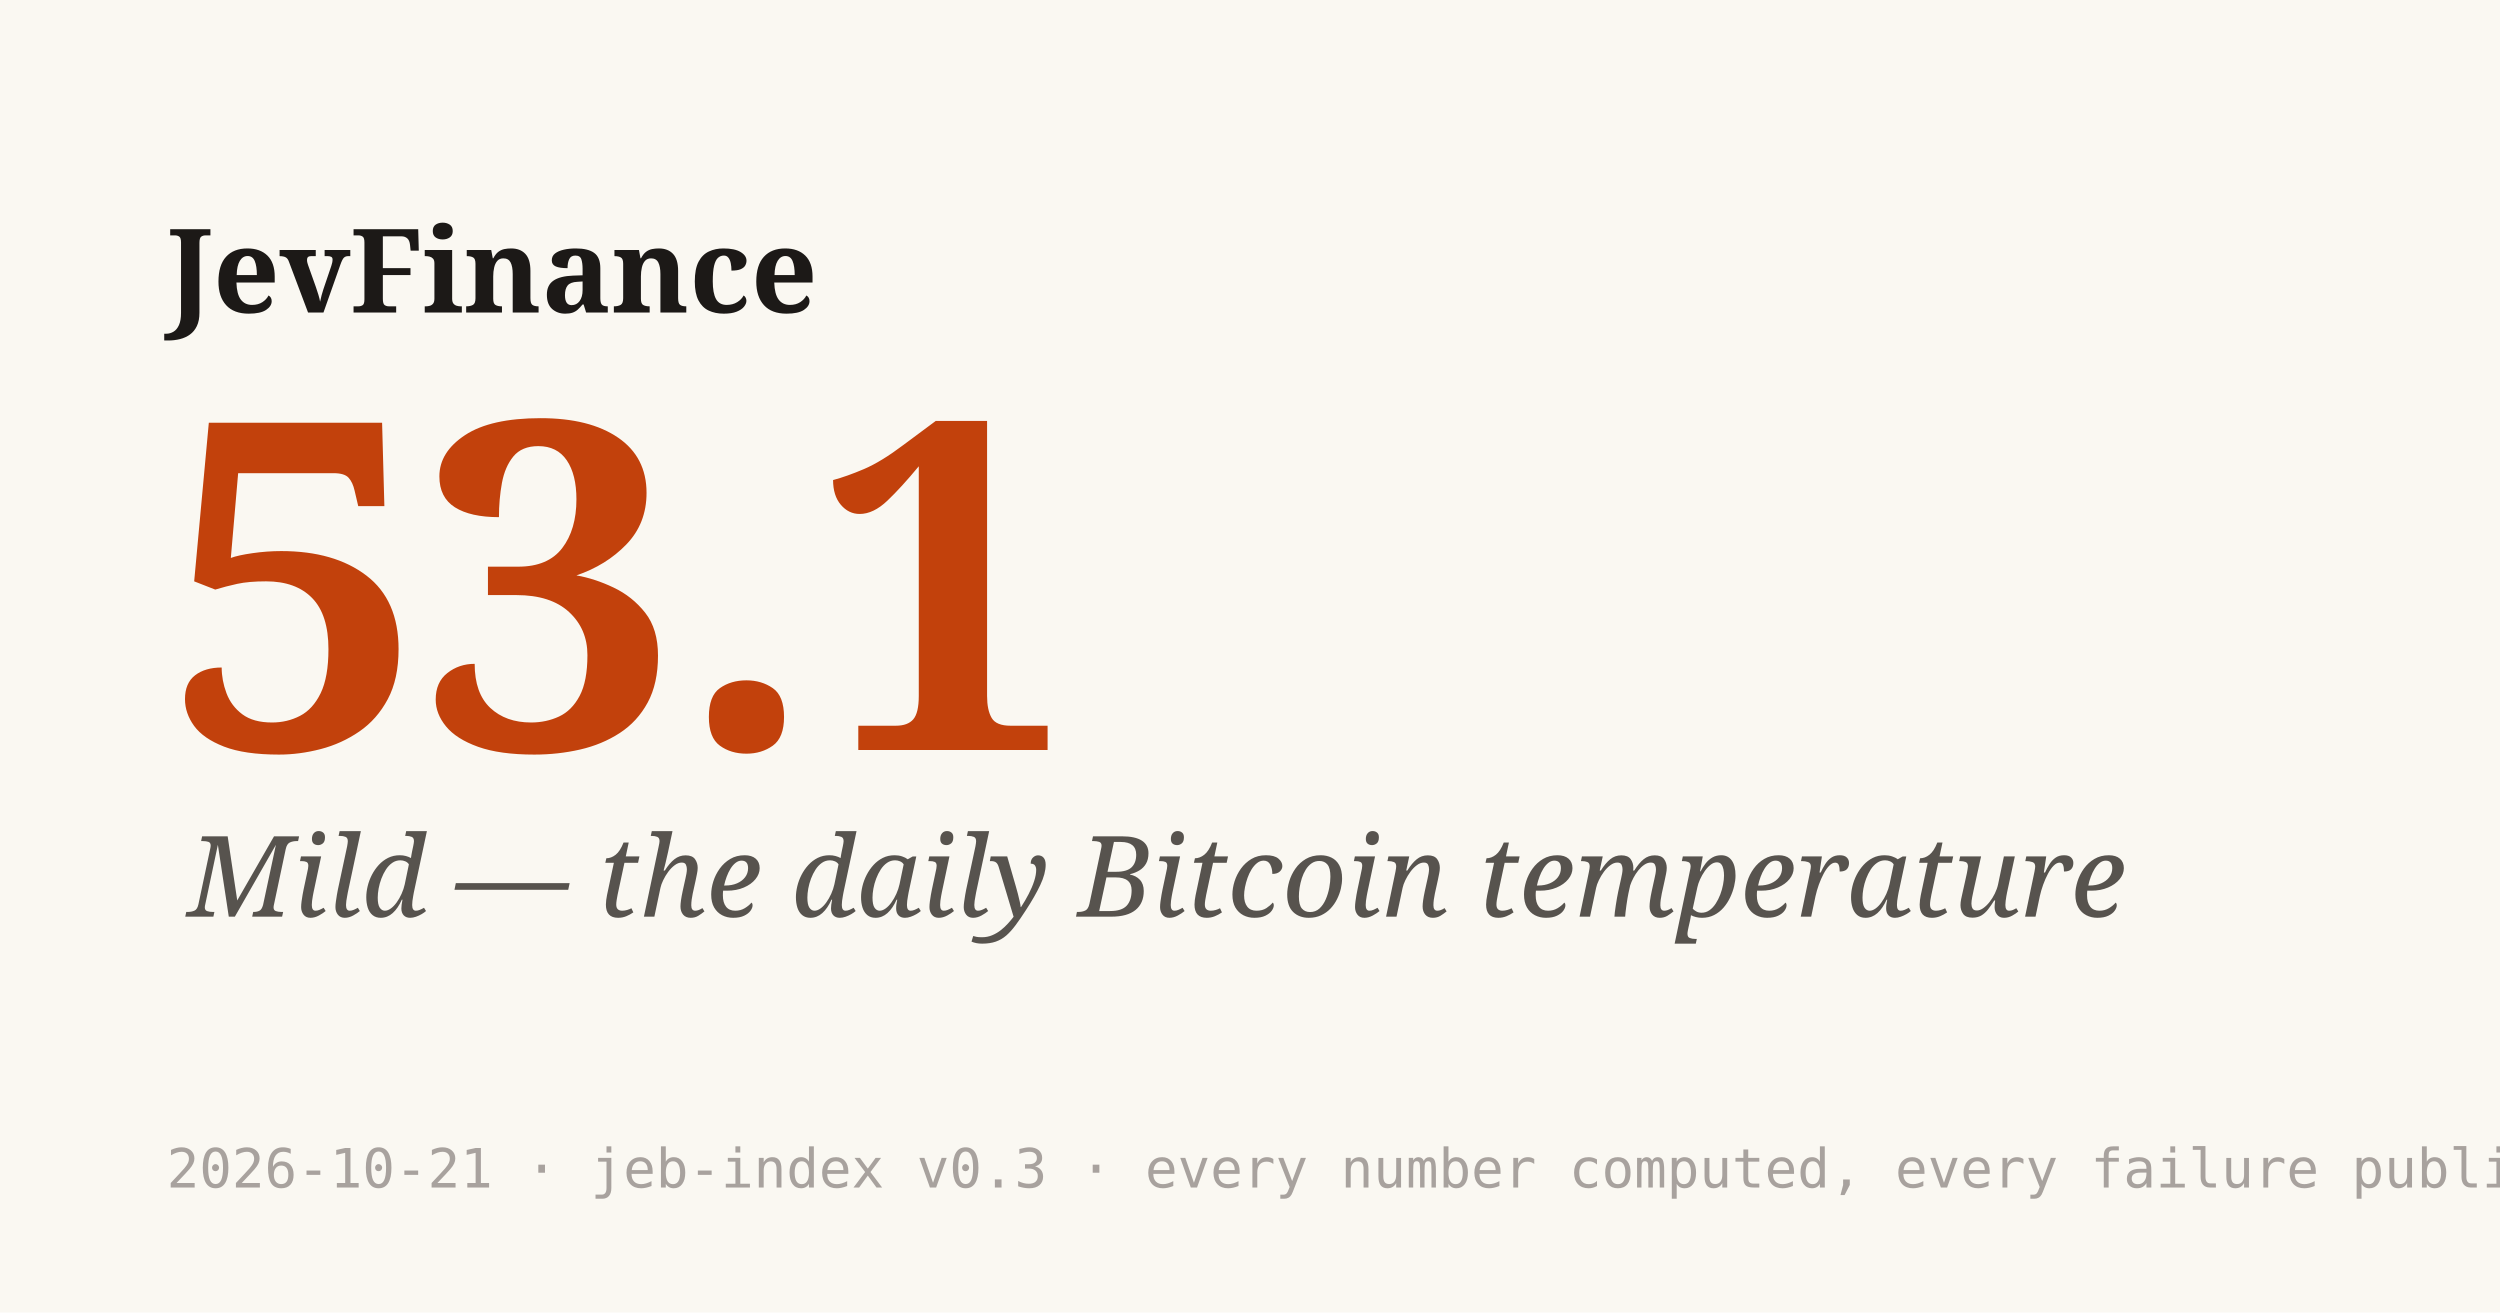
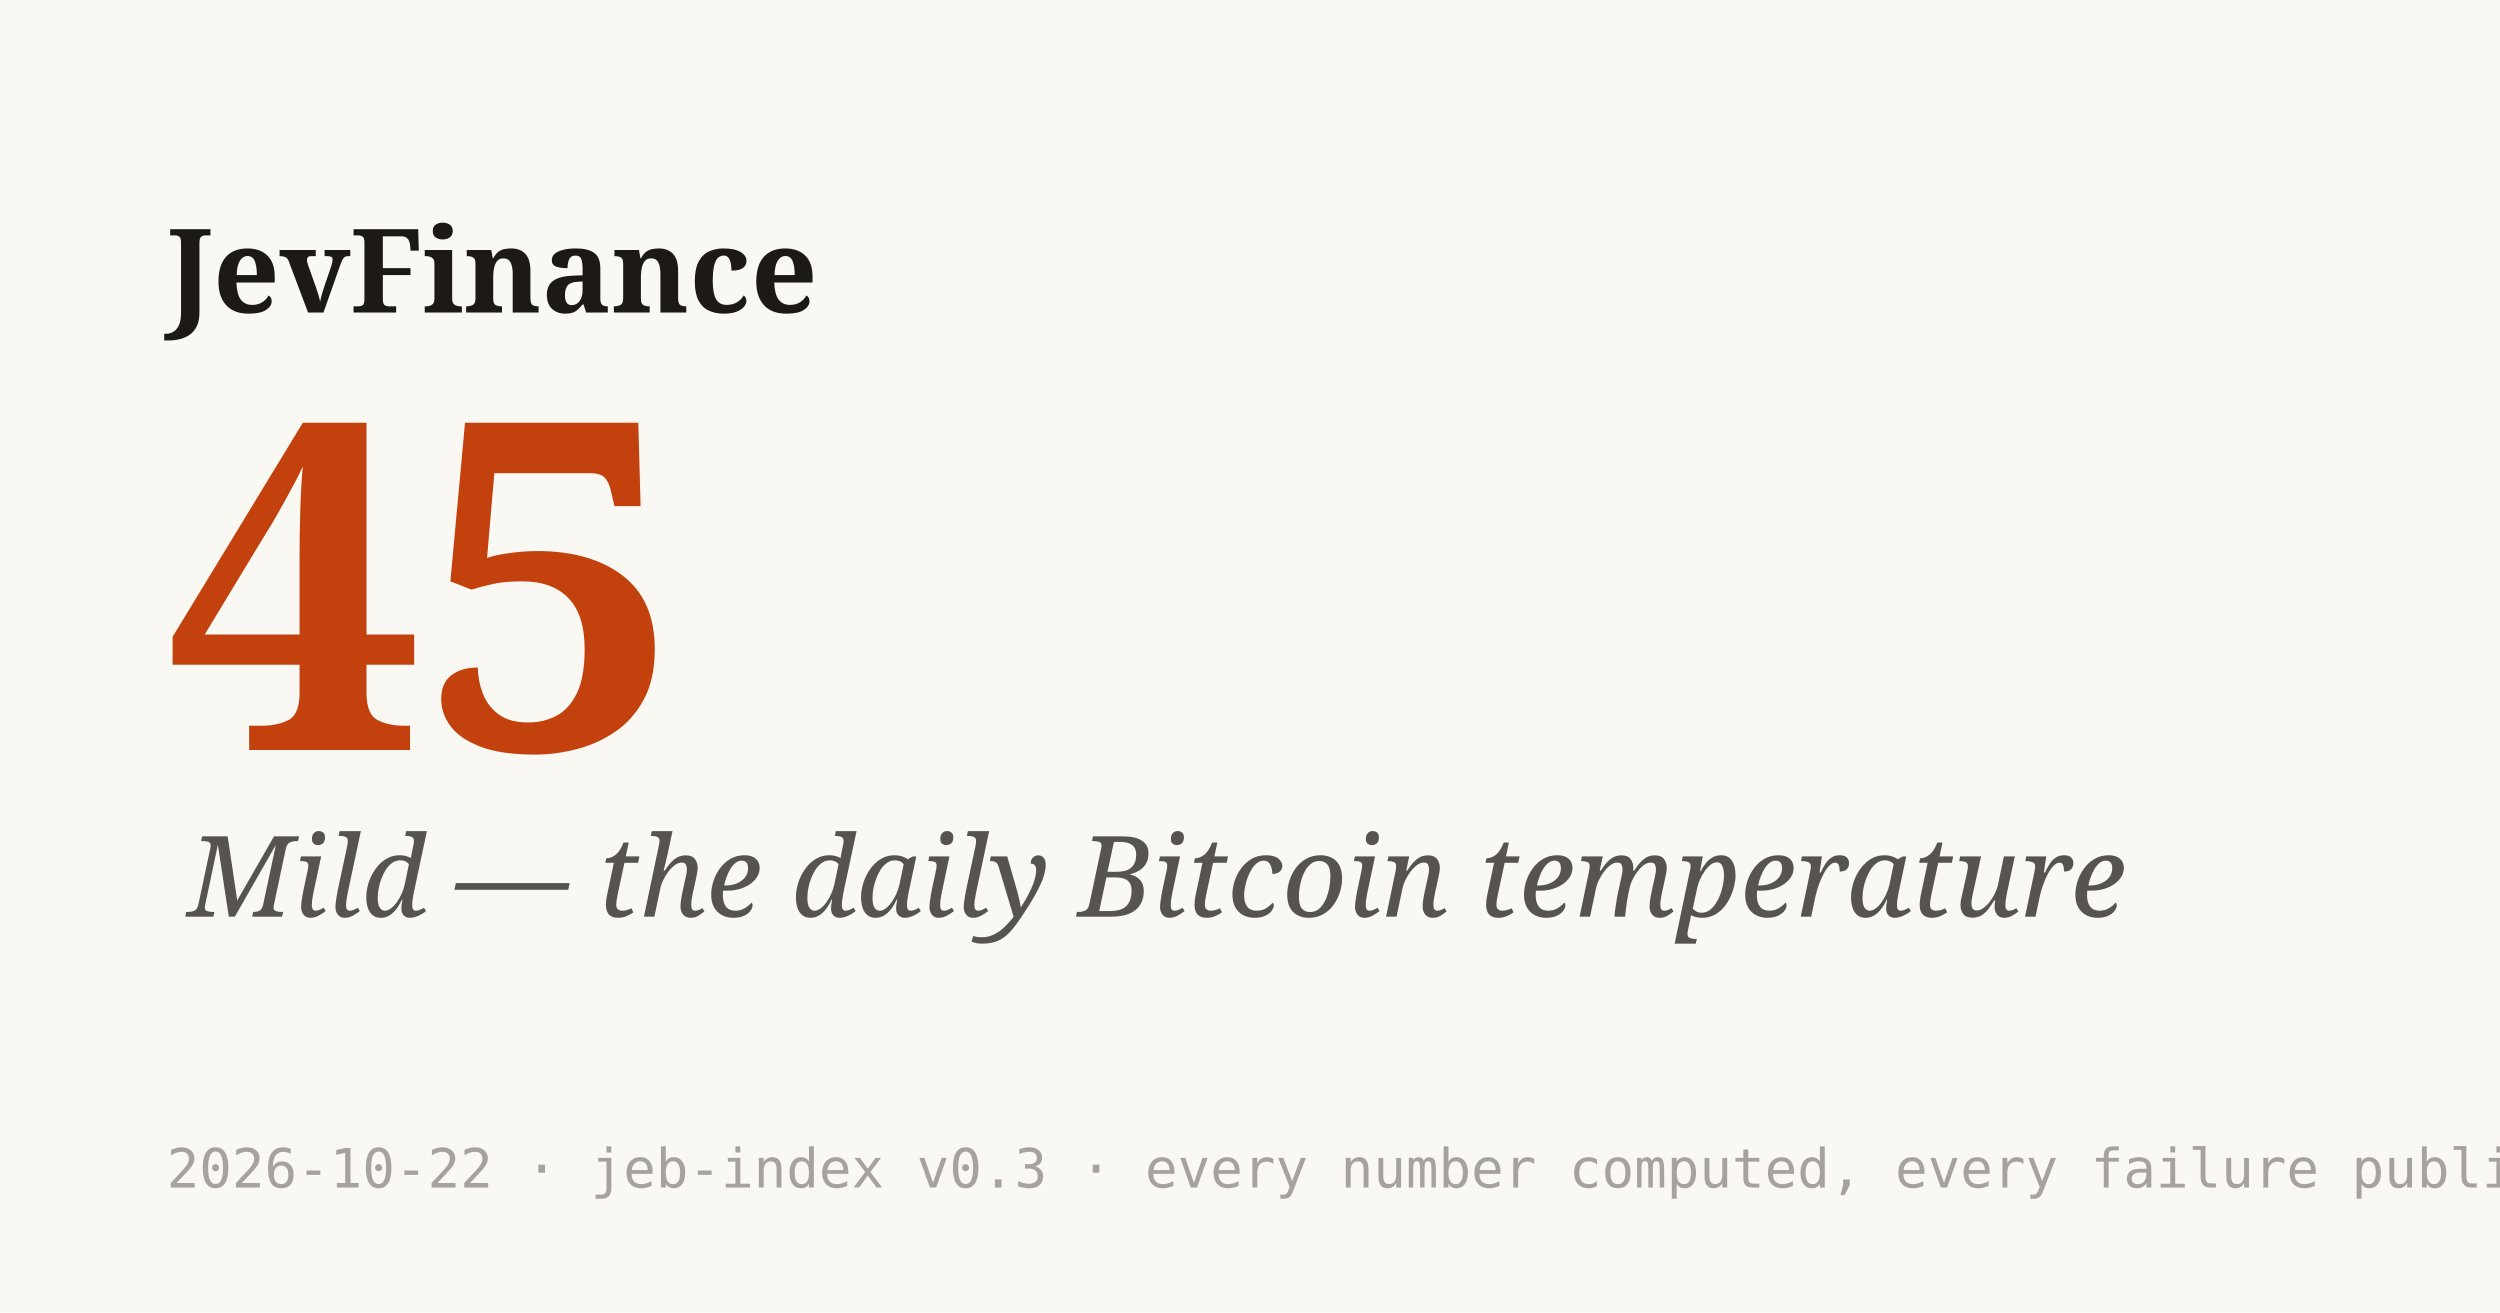
<svg xmlns="http://www.w3.org/2000/svg" width="1200" height="630" viewBox="0 0 1200 630">
  <rect width="1200" height="630" fill="#faf8f2" />
  <text x="80" y="150" font-family="Georgia,serif" font-size="56" font-weight="700" fill="#1c1917">JevFinance</text>
-   <text x="80" y="360" font-family="Georgia,serif" font-size="220" font-weight="900" fill="#c2410c">53.1</text>
+   <text x="80" y="360" font-family="Georgia,serif" font-size="220" font-weight="900" fill="#c2410c">45</text>
  <text x="90" y="440" font-family="Georgia,serif" font-size="54" font-style="italic" fill="#57534e">Mild — the daily Bitcoin temperature</text>
-   <text x="80" y="570" font-family="monospace" font-size="26" fill="#a8a29e">2026-10-21 · jeb-index v0.3 · every number computed, every failure published</text>
+   <text x="80" y="570" font-family="monospace" font-size="26" fill="#a8a29e">2026-10-22 · jeb-index v0.3 · every number computed, every failure published</text>
</svg>
